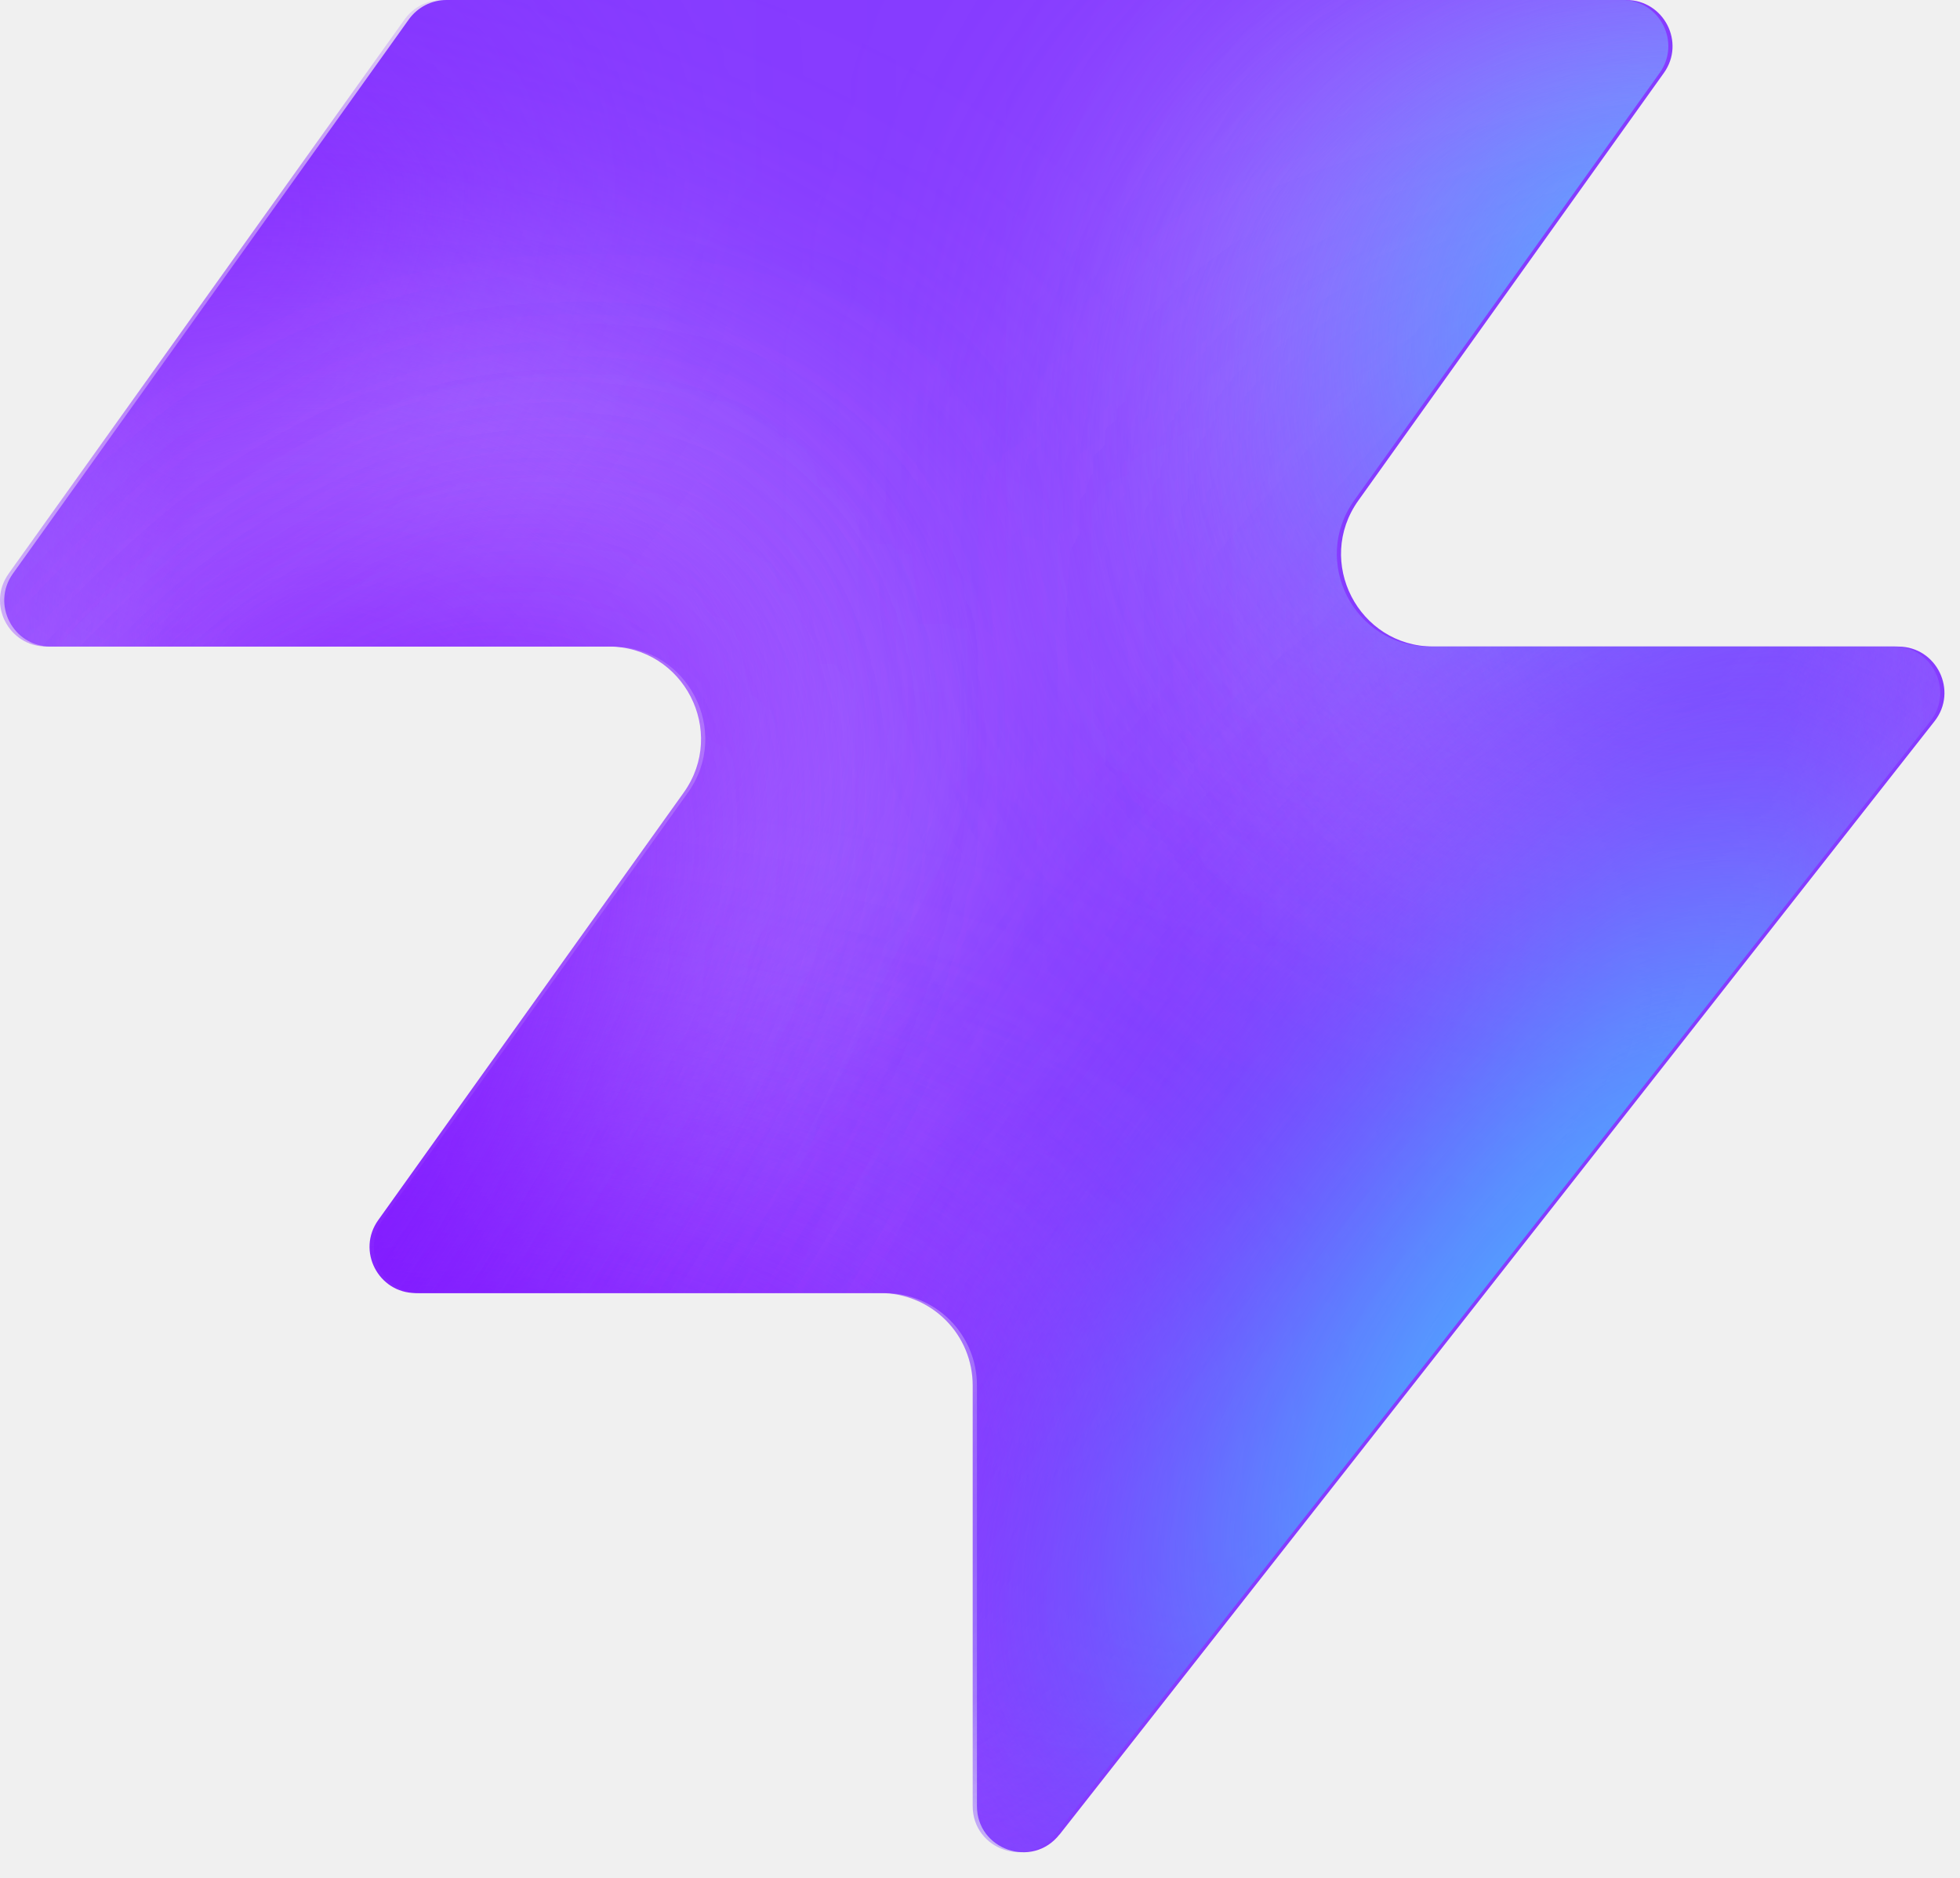
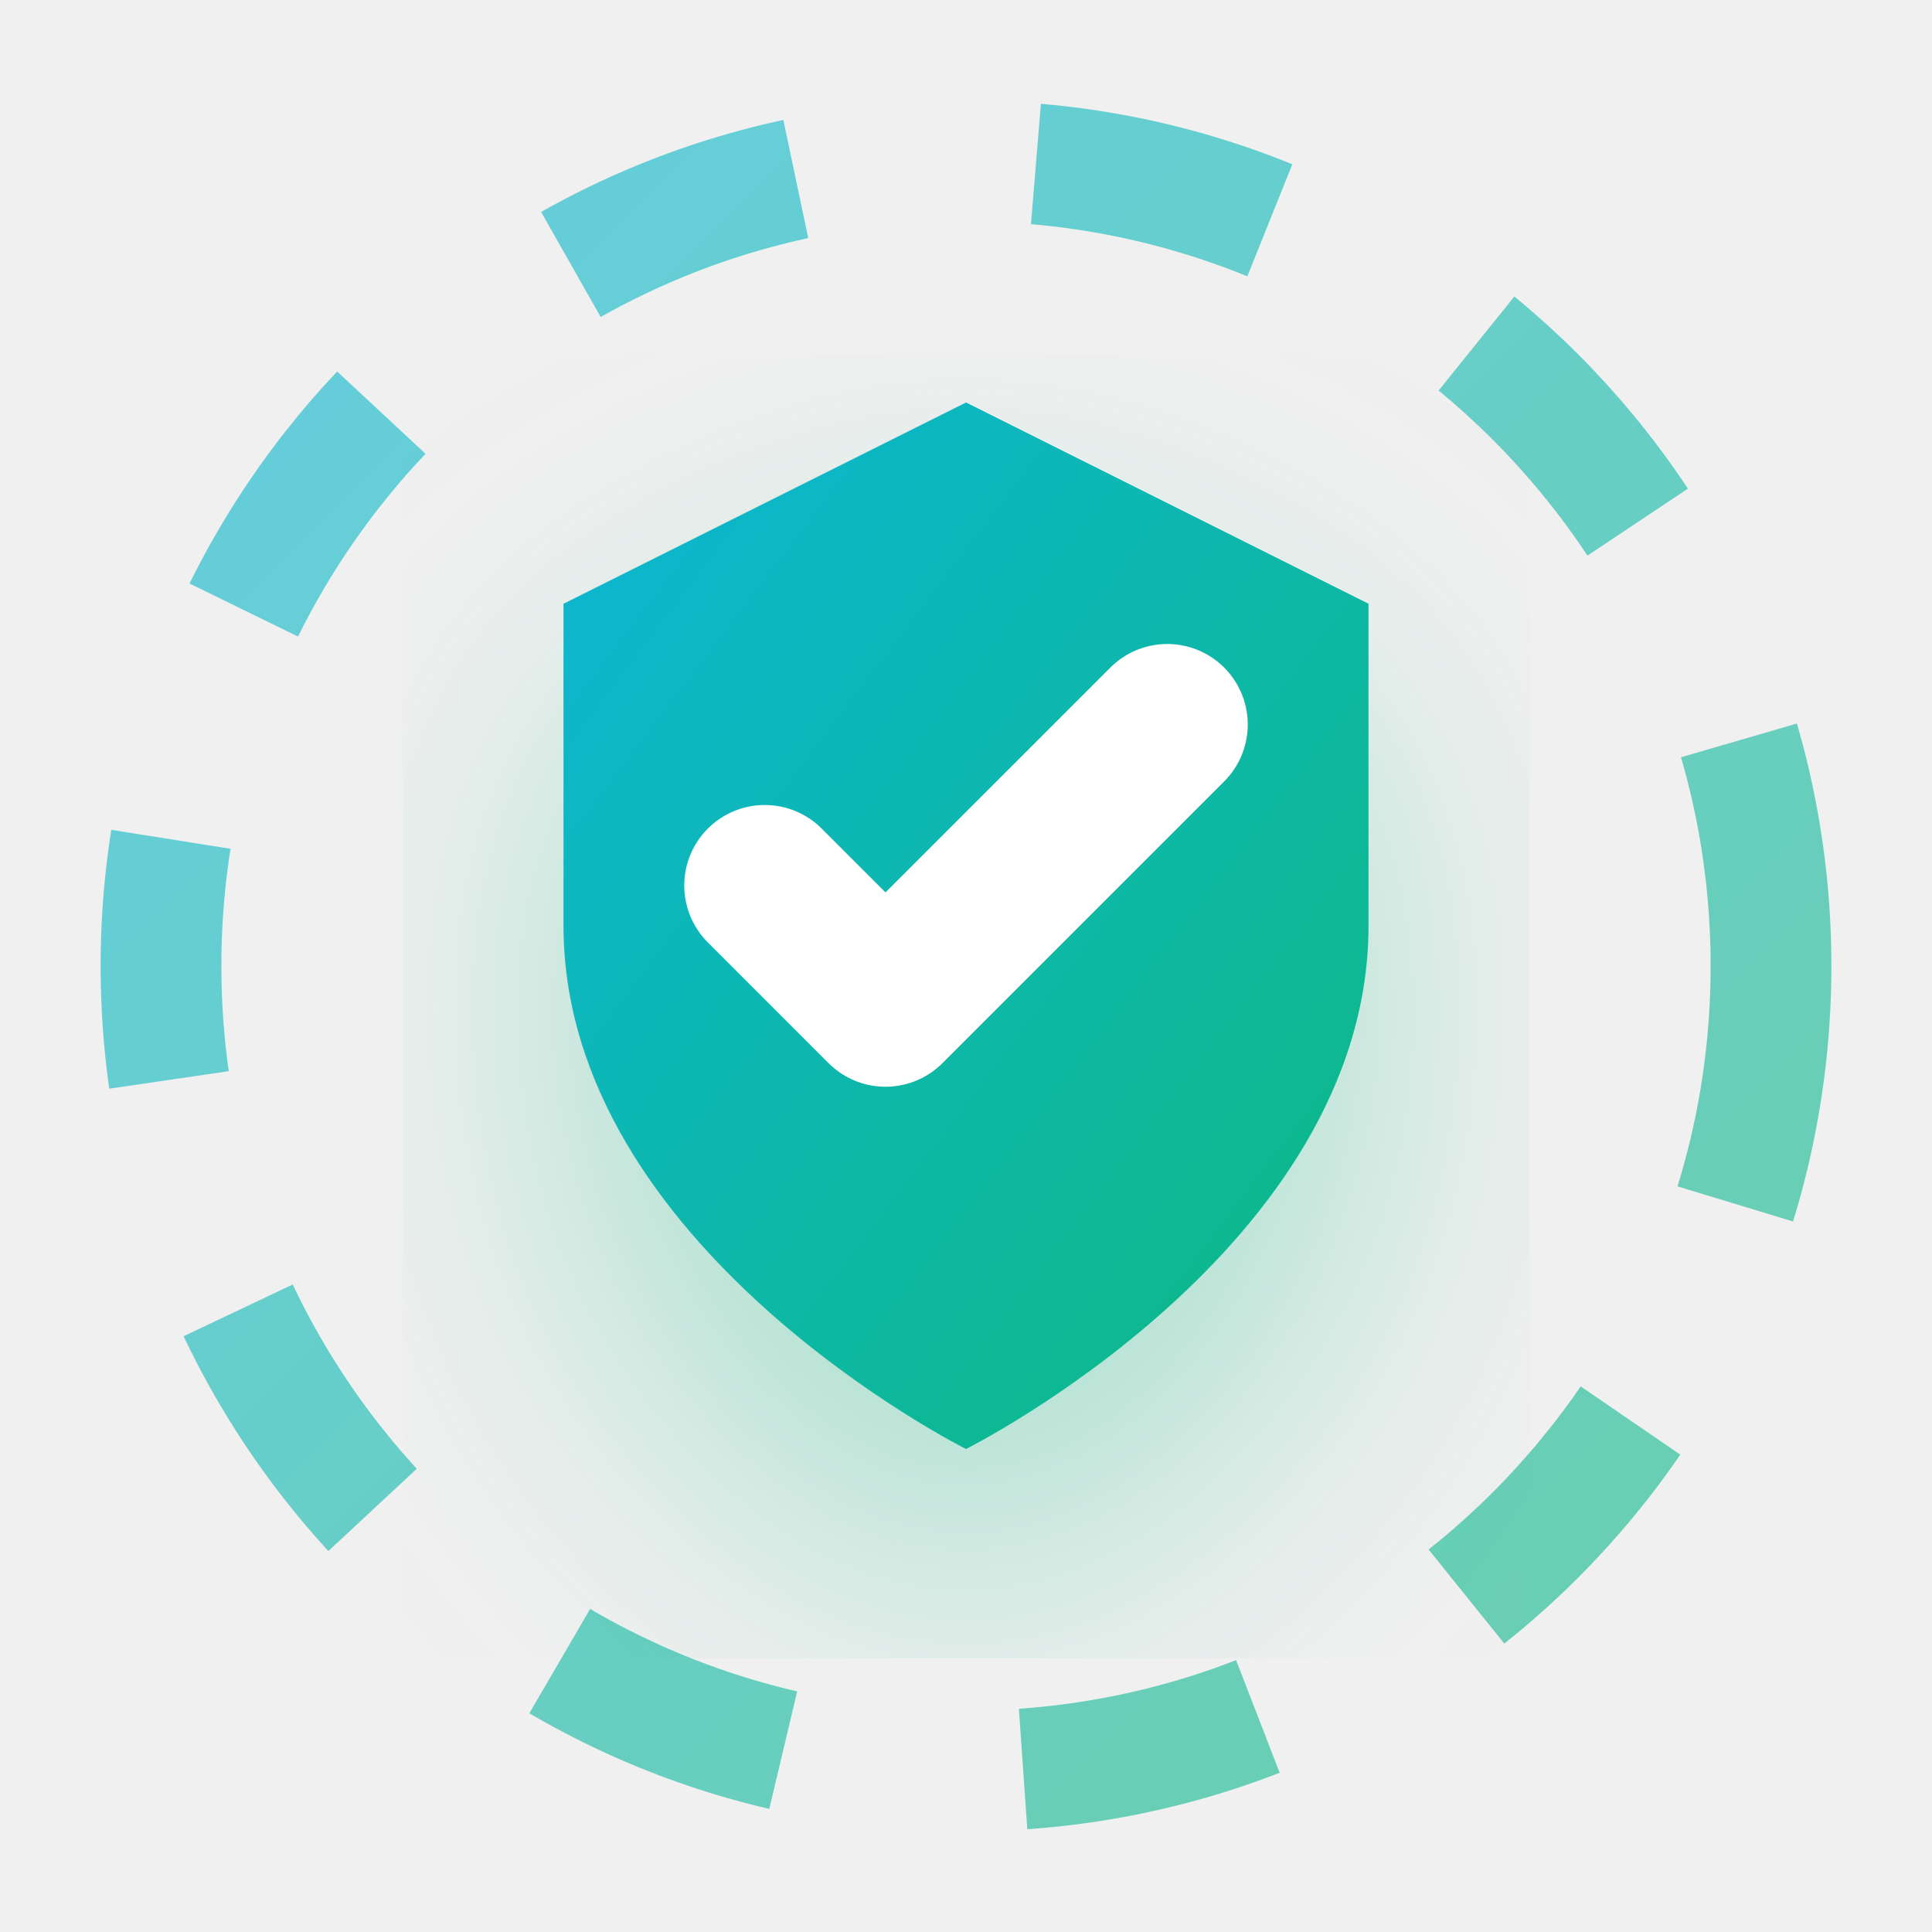
- <svg xmlns="http://www.w3.org/2000/svg" width="48" height="46" fill="none" viewBox="0 0 48 46">
-   <path fill="#863bff" d="M25.946 44.938c-.664.845-2.021.375-2.021-.698V33.937a2.26 2.26 0 0 0-2.262-2.262H10.287c-.92 0-1.456-1.04-.92-1.788l7.48-10.471c1.07-1.497 0-3.578-1.842-3.578H1.237c-.92 0-1.456-1.04-.92-1.788L10.013.474c.214-.297.556-.474.92-.474h28.894c.92 0 1.456 1.04.92 1.788l-7.48 10.471c-1.07 1.498 0 3.579 1.842 3.579h11.377c.943 0 1.473 1.088.89 1.83L25.947 44.94z" style="fill:#863bff;fill:color(display-p3 .525 .23 1);fill-opacity:1" />
-   <mask id="a" width="48" height="46" x="0" y="0" maskUnits="userSpaceOnUse" style="mask-type:alpha">
-     <path fill="#000" d="M25.842 44.938c-.664.844-2.021.375-2.021-.698V33.937a2.26 2.26 0 0 0-2.262-2.262H10.183c-.92 0-1.456-1.04-.92-1.788l7.48-10.471c1.07-1.498 0-3.579-1.842-3.579H1.133c-.92 0-1.456-1.04-.92-1.787L9.91.473c.214-.297.556-.474.92-.474h28.894c.92 0 1.456 1.04.92 1.788l-7.48 10.471c-1.07 1.498 0 3.578 1.842 3.578h11.377c.943 0 1.473 1.088.89 1.832L25.843 44.94z" style="fill:#000;fill-opacity:1" />
-   </mask>
-   <g mask="url(#a)">
-     <g filter="url(#b)">
-       <ellipse cx="5.508" cy="14.704" fill="#ede6ff" rx="5.508" ry="14.704" style="fill:#ede6ff;fill:color(display-p3 .927 .903 1);fill-opacity:1" transform="matrix(.00324 1 1 -.00324 -4.47 31.516)" />
-     </g>
-     <g filter="url(#c)">
-       <ellipse cx="10.399" cy="29.851" fill="#ede6ff" rx="10.399" ry="29.851" style="fill:#ede6ff;fill:color(display-p3 .927 .903 1);fill-opacity:1" transform="matrix(.00324 1 1 -.00324 -39.328 7.883)" />
-     </g>
-     <g filter="url(#d)">
-       <ellipse cx="5.508" cy="30.487" fill="#7e14ff" rx="5.508" ry="30.487" style="fill:#7e14ff;fill:color(display-p3 .492 .077 1);fill-opacity:1" transform="rotate(89.814 -25.913 -14.639)scale(1 -1)" />
-     </g>
-     <g filter="url(#e)">
-       <ellipse cx="5.508" cy="30.599" fill="#7e14ff" rx="5.508" ry="30.599" style="fill:#7e14ff;fill:color(display-p3 .492 .077 1);fill-opacity:1" transform="rotate(89.814 -32.644 -3.334)scale(1 -1)" />
-     </g>
-     <g filter="url(#f)">
-       <ellipse cx="5.508" cy="30.599" fill="#7e14ff" rx="5.508" ry="30.599" style="fill:#7e14ff;fill:color(display-p3 .492 .077 1);fill-opacity:1" transform="matrix(.00324 1 1 -.00324 -34.34 30.47)" />
-     </g>
-     <g filter="url(#g)">
-       <ellipse cx="14.072" cy="22.078" fill="#ede6ff" rx="14.072" ry="22.078" style="fill:#ede6ff;fill:color(display-p3 .927 .903 1);fill-opacity:1" transform="rotate(93.35 24.506 48.493)scale(-1 1)" />
-     </g>
-     <g filter="url(#h)">
-       <ellipse cx="3.47" cy="21.501" fill="#7e14ff" rx="3.47" ry="21.501" style="fill:#7e14ff;fill:color(display-p3 .492 .077 1);fill-opacity:1" transform="rotate(89.009 28.708 47.59)scale(-1 1)" />
-     </g>
-     <g filter="url(#i)">
-       <ellipse cx="3.47" cy="21.501" fill="#7e14ff" rx="3.47" ry="21.501" style="fill:#7e14ff;fill:color(display-p3 .492 .077 1);fill-opacity:1" transform="rotate(89.009 28.708 47.59)scale(-1 1)" />
-     </g>
-     <g filter="url(#j)">
-       <ellipse cx=".387" cy="8.972" fill="#7e14ff" rx="4.407" ry="29.108" style="fill:#7e14ff;fill:color(display-p3 .492 .077 1);fill-opacity:1" transform="rotate(39.51 .387 8.972)" />
-     </g>
-     <g filter="url(#k)">
-       <ellipse cx="47.523" cy="-6.092" fill="#7e14ff" rx="4.407" ry="29.108" style="fill:#7e14ff;fill:color(display-p3 .492 .077 1);fill-opacity:1" transform="rotate(37.892 47.523 -6.092)" />
-     </g>
-     <g filter="url(#l)">
-       <ellipse cx="41.412" cy="6.333" fill="#47bfff" rx="5.971" ry="9.665" style="fill:#47bfff;fill:color(display-p3 .28 .748 1);fill-opacity:1" transform="rotate(37.892 41.412 6.333)" />
-     </g>
-     <g filter="url(#m)">
-       <ellipse cx="-1.879" cy="38.332" fill="#7e14ff" rx="4.407" ry="29.108" style="fill:#7e14ff;fill:color(display-p3 .492 .077 1);fill-opacity:1" transform="rotate(37.892 -1.88 38.332)" />
-     </g>
-     <g filter="url(#n)">
-       <ellipse cx="-1.879" cy="38.332" fill="#7e14ff" rx="4.407" ry="29.108" style="fill:#7e14ff;fill:color(display-p3 .492 .077 1);fill-opacity:1" transform="rotate(37.892 -1.88 38.332)" />
-     </g>
-     <g filter="url(#o)">
-       <ellipse cx="35.651" cy="29.907" fill="#7e14ff" rx="4.407" ry="29.108" style="fill:#7e14ff;fill:color(display-p3 .492 .077 1);fill-opacity:1" transform="rotate(37.892 35.651 29.907)" />
-     </g>
-     <g filter="url(#p)">
-       <ellipse cx="38.418" cy="32.4" fill="#47bfff" rx="5.971" ry="15.297" style="fill:#47bfff;fill:color(display-p3 .28 .748 1);fill-opacity:1" transform="rotate(37.892 38.418 32.4)" />
-     </g>
-   </g>
+ <svg xmlns="http://www.w3.org/2000/svg" viewBox="0 0 24 24" width="32" height="32" fill="none">
  <defs>
-     <filter id="b" width="60.045" height="41.654" x="-19.77" y="16.149" color-interpolation-filters="sRGB" filterUnits="userSpaceOnUse">
-       <feFlood flood-opacity="0" result="BackgroundImageFix" />
-       <feBlend in="SourceGraphic" in2="BackgroundImageFix" result="shape" />
-       <feGaussianBlur result="effect1_foregroundBlur_2002_17158" stdDeviation="7.659" />
-     </filter>
-     <filter id="c" width="90.34" height="51.437" x="-54.613" y="-7.533" color-interpolation-filters="sRGB" filterUnits="userSpaceOnUse">
-       <feFlood flood-opacity="0" result="BackgroundImageFix" />
-       <feBlend in="SourceGraphic" in2="BackgroundImageFix" result="shape" />
-       <feGaussianBlur result="effect1_foregroundBlur_2002_17158" stdDeviation="7.659" />
-     </filter>
-     <filter id="d" width="79.355" height="29.4" x="-49.64" y="2.03" color-interpolation-filters="sRGB" filterUnits="userSpaceOnUse">
-       <feFlood flood-opacity="0" result="BackgroundImageFix" />
-       <feBlend in="SourceGraphic" in2="BackgroundImageFix" result="shape" />
-       <feGaussianBlur result="effect1_foregroundBlur_2002_17158" stdDeviation="4.596" />
-     </filter>
-     <filter id="e" width="79.579" height="29.4" x="-45.045" y="20.029" color-interpolation-filters="sRGB" filterUnits="userSpaceOnUse">
-       <feFlood flood-opacity="0" result="BackgroundImageFix" />
-       <feBlend in="SourceGraphic" in2="BackgroundImageFix" result="shape" />
-       <feGaussianBlur result="effect1_foregroundBlur_2002_17158" stdDeviation="4.596" />
-     </filter>
-     <filter id="f" width="79.579" height="29.4" x="-43.513" y="21.178" color-interpolation-filters="sRGB" filterUnits="userSpaceOnUse">
-       <feFlood flood-opacity="0" result="BackgroundImageFix" />
-       <feBlend in="SourceGraphic" in2="BackgroundImageFix" result="shape" />
-       <feGaussianBlur result="effect1_foregroundBlur_2002_17158" stdDeviation="4.596" />
-     </filter>
-     <filter id="g" width="74.749" height="58.852" x="15.756" y="-17.901" color-interpolation-filters="sRGB" filterUnits="userSpaceOnUse">
-       <feFlood flood-opacity="0" result="BackgroundImageFix" />
-       <feBlend in="SourceGraphic" in2="BackgroundImageFix" result="shape" />
-       <feGaussianBlur result="effect1_foregroundBlur_2002_17158" stdDeviation="7.659" />
-     </filter>
-     <filter id="h" width="61.377" height="25.362" x="23.548" y="2.284" color-interpolation-filters="sRGB" filterUnits="userSpaceOnUse">
-       <feFlood flood-opacity="0" result="BackgroundImageFix" />
-       <feBlend in="SourceGraphic" in2="BackgroundImageFix" result="shape" />
-       <feGaussianBlur result="effect1_foregroundBlur_2002_17158" stdDeviation="4.596" />
-     </filter>
-     <filter id="i" width="61.377" height="25.362" x="23.548" y="2.284" color-interpolation-filters="sRGB" filterUnits="userSpaceOnUse">
-       <feFlood flood-opacity="0" result="BackgroundImageFix" />
-       <feBlend in="SourceGraphic" in2="BackgroundImageFix" result="shape" />
-       <feGaussianBlur result="effect1_foregroundBlur_2002_17158" stdDeviation="4.596" />
-     </filter>
-     <filter id="j" width="56.045" height="63.649" x="-27.636" y="-22.853" color-interpolation-filters="sRGB" filterUnits="userSpaceOnUse">
-       <feFlood flood-opacity="0" result="BackgroundImageFix" />
-       <feBlend in="SourceGraphic" in2="BackgroundImageFix" result="shape" />
-       <feGaussianBlur result="effect1_foregroundBlur_2002_17158" stdDeviation="4.596" />
-     </filter>
-     <filter id="k" width="54.814" height="64.646" x="20.116" y="-38.415" color-interpolation-filters="sRGB" filterUnits="userSpaceOnUse">
-       <feFlood flood-opacity="0" result="BackgroundImageFix" />
-       <feBlend in="SourceGraphic" in2="BackgroundImageFix" result="shape" />
-       <feGaussianBlur result="effect1_foregroundBlur_2002_17158" stdDeviation="4.596" />
-     </filter>
-     <filter id="l" width="33.541" height="35.313" x="24.641" y="-11.323" color-interpolation-filters="sRGB" filterUnits="userSpaceOnUse">
-       <feFlood flood-opacity="0" result="BackgroundImageFix" />
-       <feBlend in="SourceGraphic" in2="BackgroundImageFix" result="shape" />
-       <feGaussianBlur result="effect1_foregroundBlur_2002_17158" stdDeviation="4.596" />
-     </filter>
-     <filter id="m" width="54.814" height="64.646" x="-29.286" y="6.009" color-interpolation-filters="sRGB" filterUnits="userSpaceOnUse">
-       <feFlood flood-opacity="0" result="BackgroundImageFix" />
-       <feBlend in="SourceGraphic" in2="BackgroundImageFix" result="shape" />
-       <feGaussianBlur result="effect1_foregroundBlur_2002_17158" stdDeviation="4.596" />
-     </filter>
-     <filter id="n" width="54.814" height="64.646" x="-29.286" y="6.009" color-interpolation-filters="sRGB" filterUnits="userSpaceOnUse">
-       <feFlood flood-opacity="0" result="BackgroundImageFix" />
-       <feBlend in="SourceGraphic" in2="BackgroundImageFix" result="shape" />
-       <feGaussianBlur result="effect1_foregroundBlur_2002_17158" stdDeviation="4.596" />
-     </filter>
-     <filter id="o" width="54.814" height="64.646" x="8.244" y="-2.416" color-interpolation-filters="sRGB" filterUnits="userSpaceOnUse">
-       <feFlood flood-opacity="0" result="BackgroundImageFix" />
-       <feBlend in="SourceGraphic" in2="BackgroundImageFix" result="shape" />
-       <feGaussianBlur result="effect1_foregroundBlur_2002_17158" stdDeviation="4.596" />
-     </filter>
-     <filter id="p" width="39.409" height="43.623" x="18.713" y="10.588" color-interpolation-filters="sRGB" filterUnits="userSpaceOnUse">
-       <feFlood flood-opacity="0" result="BackgroundImageFix" />
-       <feBlend in="SourceGraphic" in2="BackgroundImageFix" result="shape" />
-       <feGaussianBlur result="effect1_foregroundBlur_2002_17158" stdDeviation="4.596" />
+     <linearGradient id="shieldGrad" x1="0%" y1="0%" x2="100%" y2="100%">
+       <stop offset="0%" stop-color="#06B6D4" />
+       <stop offset="100%" stop-color="#10B981" />
+     </linearGradient>
+     <filter id="glow" x="-20%" y="-20%" width="140%" height="140%">
+       <feDropShadow dx="0" dy="2" stdDeviation="2" flood-color="#10B981" flood-opacity="0.3" />
    </filter>
  </defs>
+   <circle cx="12" cy="12" r="10" stroke="url(#shieldGrad)" stroke-width="1.5" stroke-dasharray="3 3" opacity="0.6" />
+   <path d="M12 18s5-2.5 5-6.5V7.5L12 5 7 7.5v4c0 4 5 6.5 5 6.5z" fill="url(#shieldGrad)" filter="url(#glow)" />
+   <path d="m9.5 11 1.5 1.5 3.5-3.5" stroke="#ffffff" stroke-width="2" stroke-linecap="round" stroke-linejoin="round" />
</svg>
